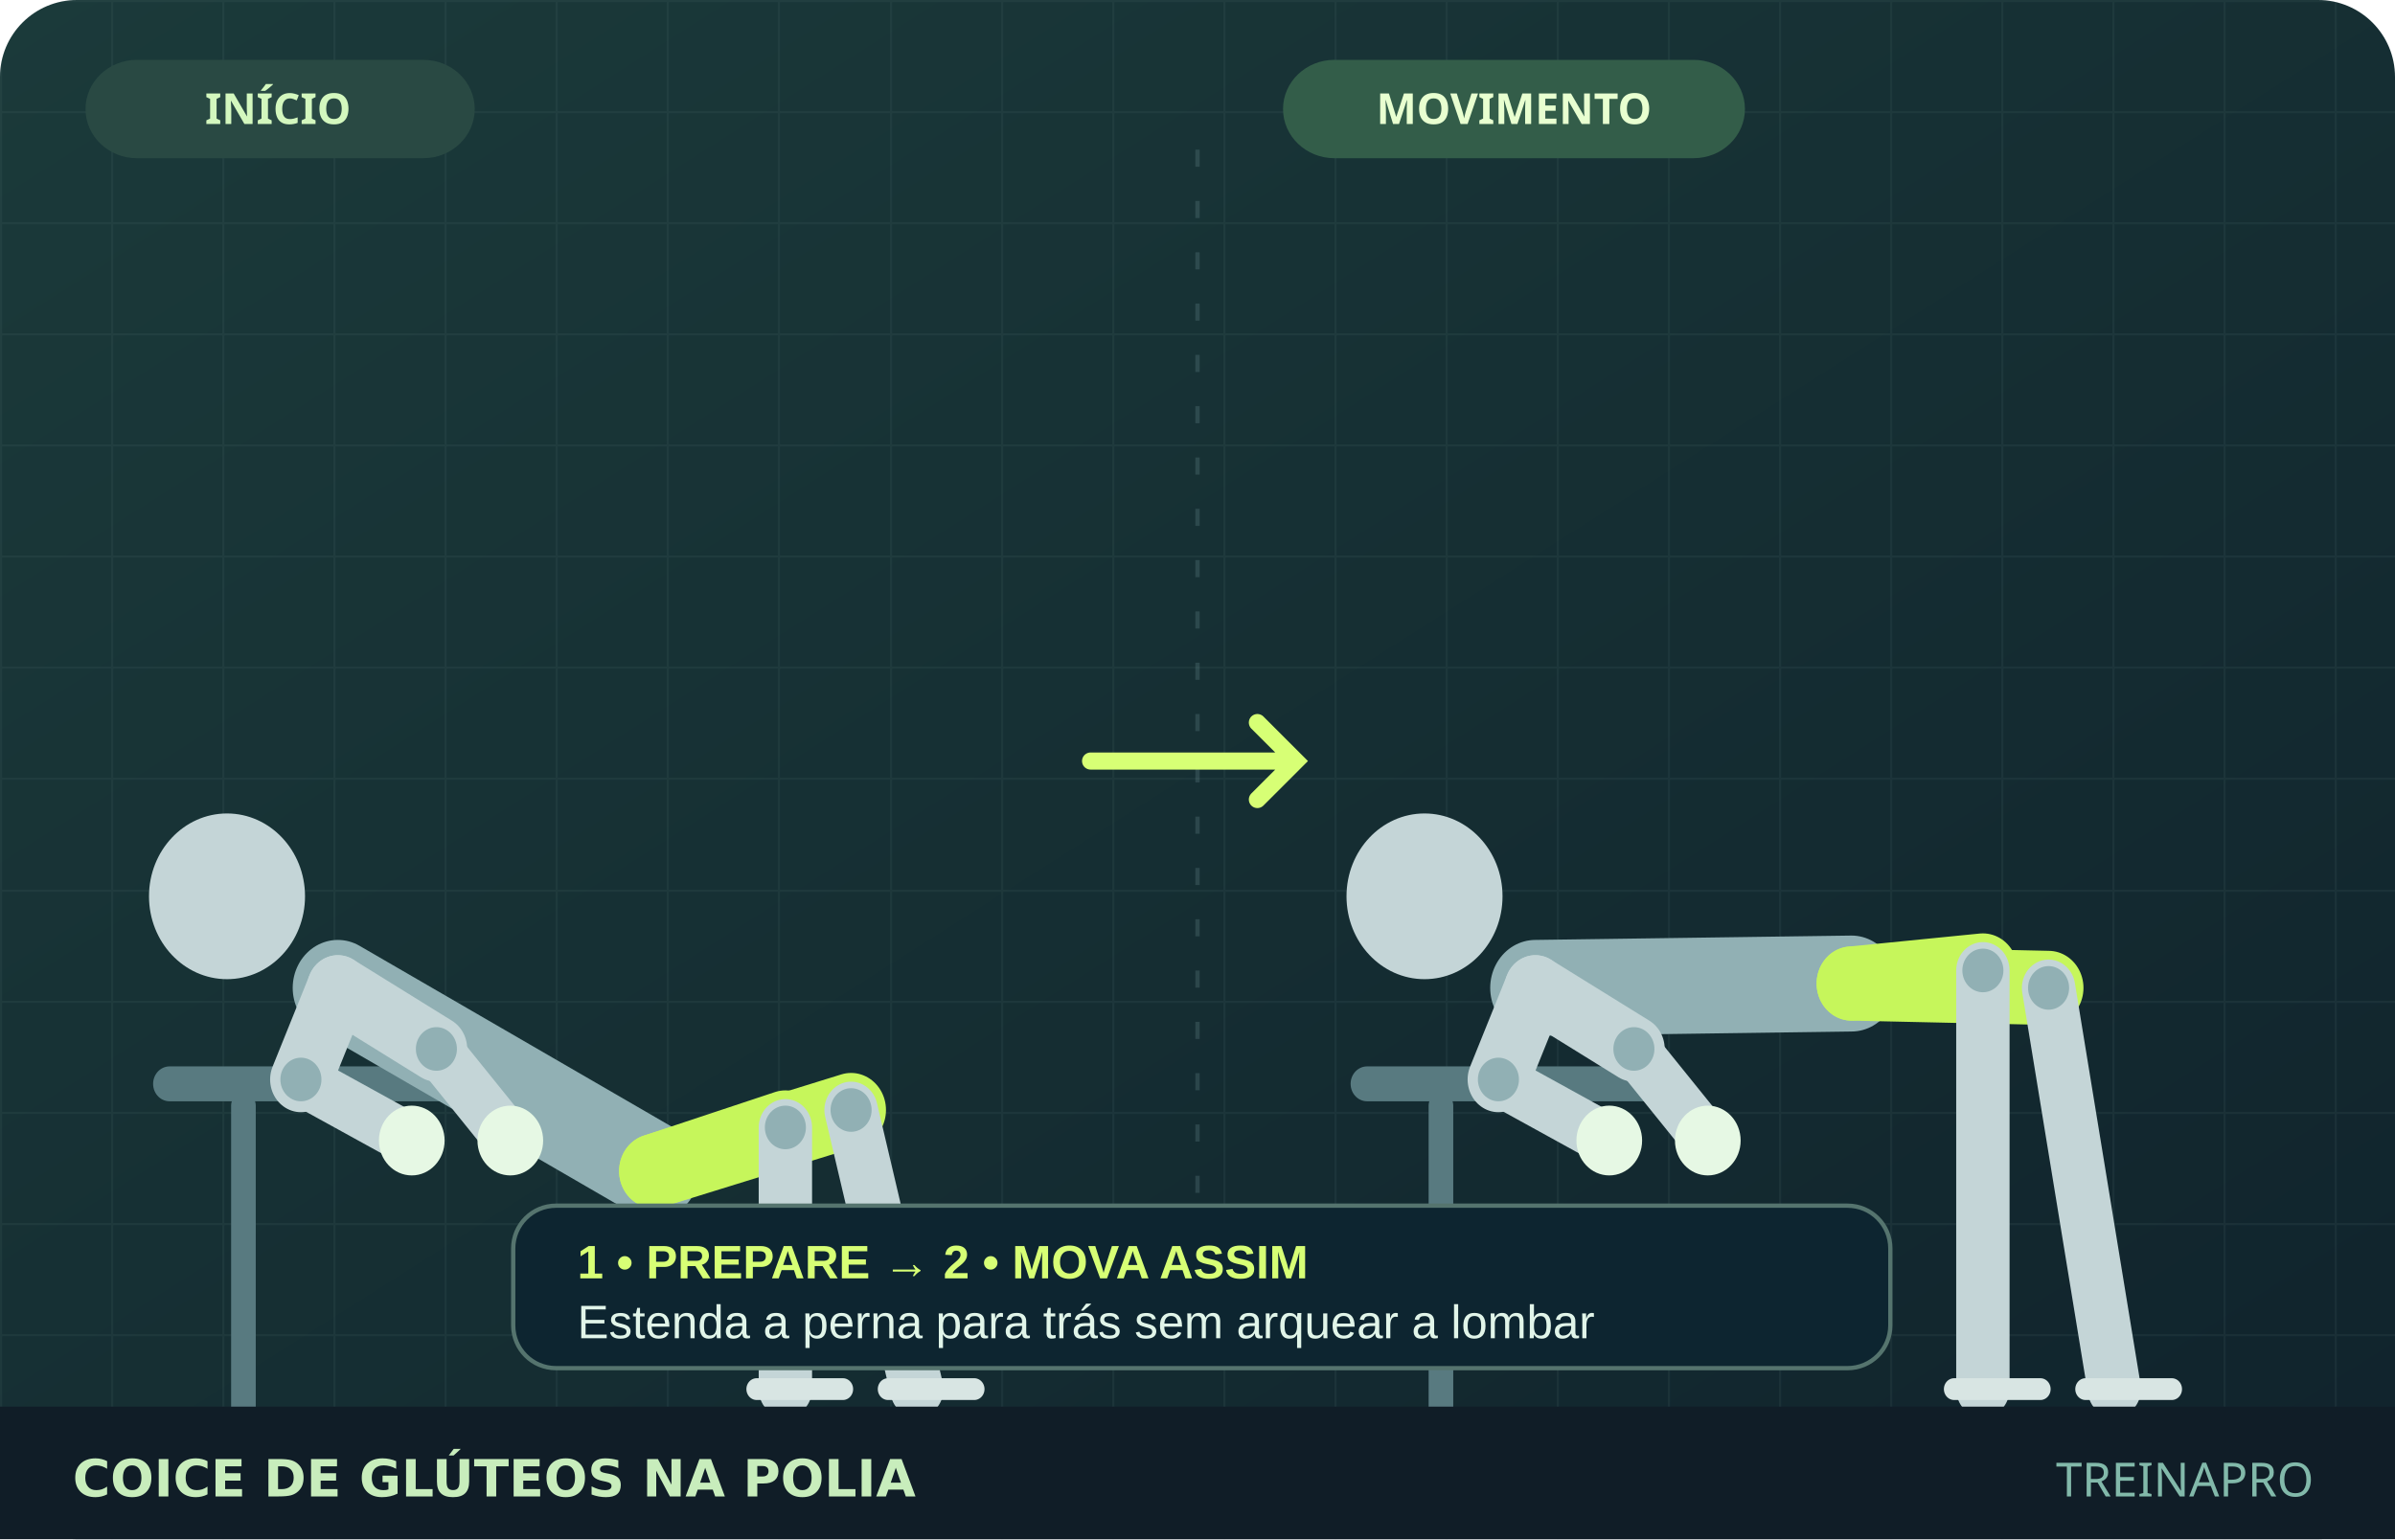
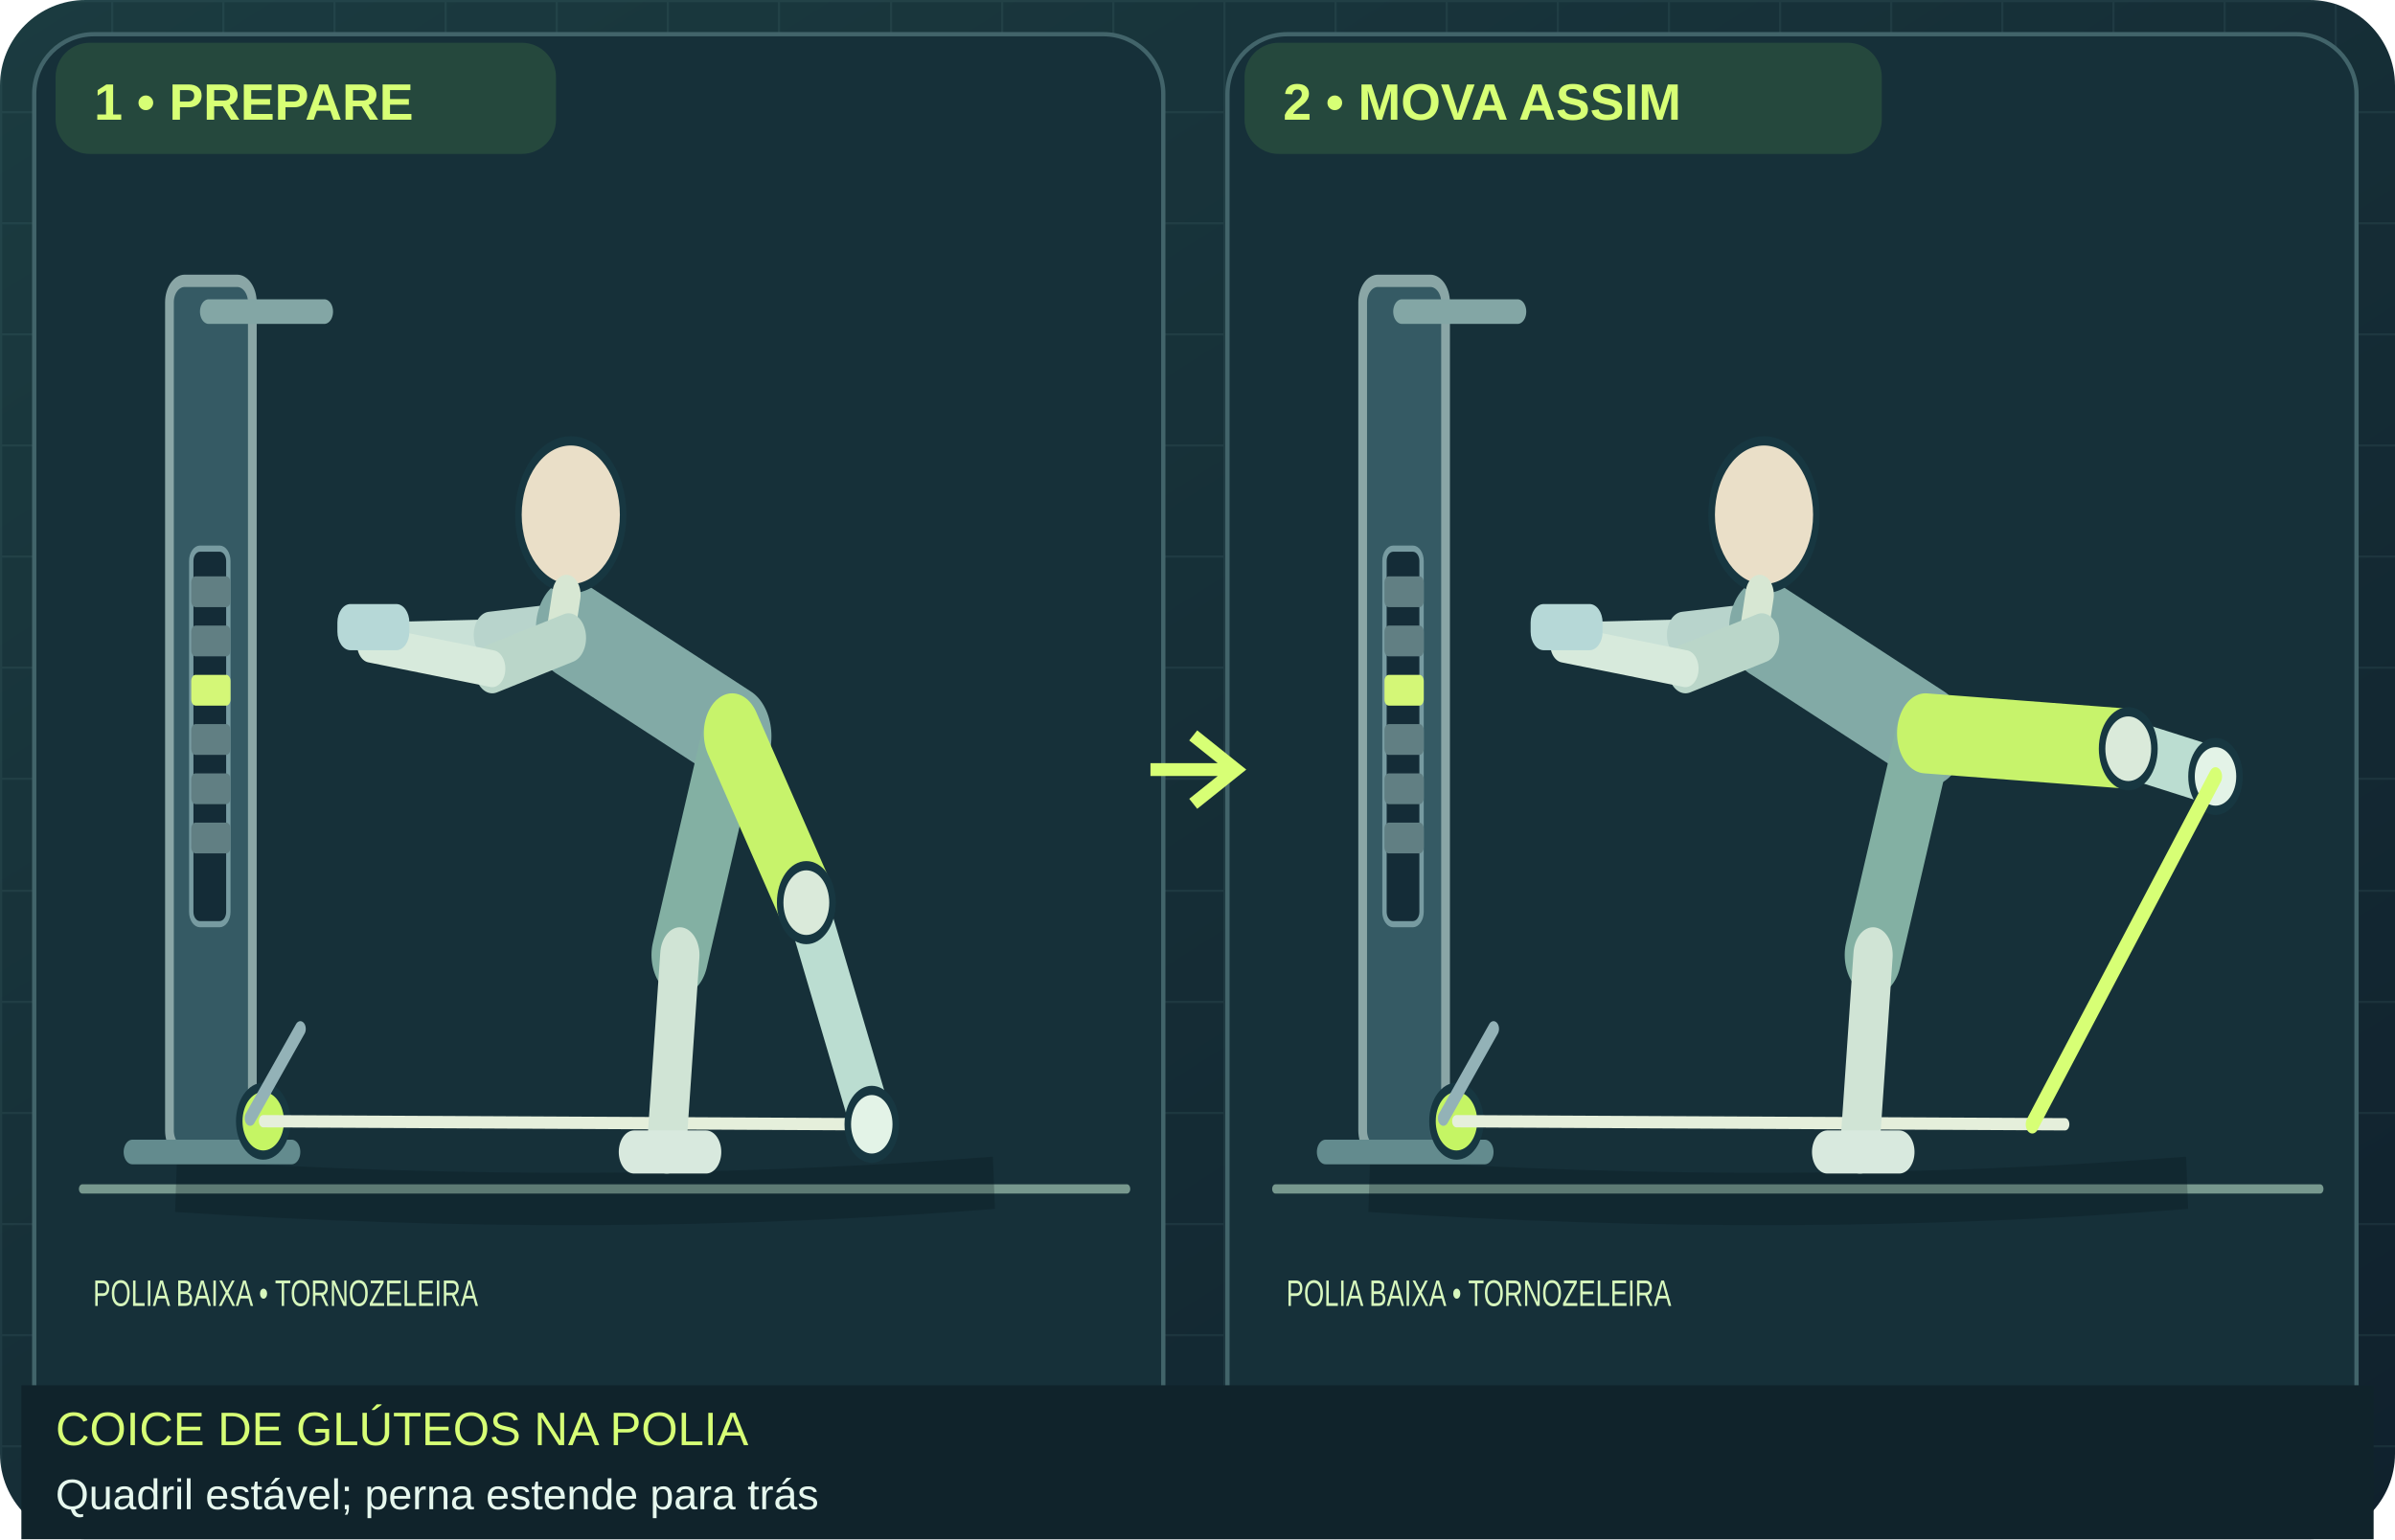
<svg xmlns="http://www.w3.org/2000/svg" viewBox="0 0 560 360" role="img" aria-labelledby="title desc">
  <defs>
-     <linearGradient id="bg" x1="0" y1="0" x2="1" y2="1">
-       <stop stop-color="#1b3a3a" />
-       <stop offset="1" stop-color="#10232c" />
+     <linearGradient id="bg" x1="0" x2="1" y1="0" y2="1">
+       <stop stop-color="#1b3b40" />
+       <stop offset="1" stop-color="#10212d" />
    </linearGradient>
    <pattern id="grid" width="26" height="26" patternUnits="userSpaceOnUse">
-       <path d="M26 0H0V26" stroke="#527477" opacity=".13" fill="none" />
+       <path d="M26 0H0V26" stroke="#74a5a2" stroke-opacity=".1" fill="none" />
    </pattern>
  </defs>
-   <rect width="560" height="360" rx="18" fill="url(#bg)" />
-   <rect width="560" height="360" rx="18" fill="url(#grid)" />
-   <path d="M280 35V315" stroke="#709297" stroke-dasharray="4 8" opacity=".25" />
-   <rect x="20" y="14" rx="12" width="91" height="23" fill="#294943" />
-   <text x="65" y="29" fill="#d3f7be" text-anchor="middle" font-size="10" font-family="sans-serif" font-weight="bold">INÍCIO</text>
-   <rect x="300" y="14" rx="12" width="108" height="23" fill="#335d49" />
-   <text x="354" y="29" fill="#e8ffd0" text-anchor="middle" font-size="10" font-family="sans-serif" font-weight="bold">MOVIMENTO</text>
-   <g transform="translate(7 24) scale(.96 1.02)">
-     <line x1="34" y1="225" x2="106" y2="225" stroke="#587a80" stroke-width="8" stroke-linecap="round" />
-     <line x1="52" y1="230" x2="52" y2="310" stroke="#587a80" stroke-width="6" stroke-linecap="round" />
-     <line x1="165" y1="303" x2="243" y2="303" stroke="#587a80" stroke-width="4" stroke-linecap="round" />
-     <line x1="75" y1="203" x2="152" y2="245" stroke="#91b0b4" stroke-width="22" stroke-linecap="round" />
-     <line x1="152" y1="245" x2="200" y2="231" stroke="#c6f65b" stroke-width="17" stroke-linecap="round" />
-     <line x1="200" y1="231" x2="216" y2="295" stroke="#c4d5d7" stroke-width="13" stroke-linecap="round" />
-     <line x1="152" y1="245" x2="184" y2="235" stroke="#c6f65b" stroke-width="17" stroke-linecap="round" />
-     <line x1="184" y1="235" x2="184" y2="295" stroke="#c4d5d7" stroke-width="13" stroke-linecap="round" />
-     <line x1="75" y1="203" x2="66" y2="224" stroke="#c4d5d7" stroke-width="15" stroke-linecap="round" />
-     <line x1="66" y1="224" x2="93" y2="238" stroke="#c4d5d7" stroke-width="12" stroke-linecap="round" />
-     <line x1="75" y1="203" x2="99" y2="217" stroke="#c4d5d7" stroke-width="15" stroke-linecap="round" />
-     <line x1="99" y1="217" x2="117" y2="238" stroke="#c4d5d7" stroke-width="12" stroke-linecap="round" />
-     <circle cx="48" cy="182" r="19" fill="#c4d5d7" />
-     <circle cx="66" cy="224" r="5" fill="#91b0b4" />
-     <circle cx="99" cy="217" r="5" fill="#91b0b4" />
-     <circle cx="200" cy="231" r="5" fill="#91b0b4" />
-     <circle cx="184" cy="235" r="5" fill="#91b0b4" />
-     <circle cx="93" cy="238" r="8" fill="#e6f8e4" />
-     <circle cx="117" cy="238" r="8" fill="#e6f8e4" />
-     <line x1="209" y1="295" x2="230" y2="295" stroke="#d8e5e3" stroke-width="5" stroke-linecap="round" />
-     <line x1="177" y1="295" x2="198" y2="295" stroke="#d8e5e3" stroke-width="5" stroke-linecap="round" />
+   <rect width="100%" height="100%" fill="url(#bg)" rx="20" />
+   <rect width="100%" height="100%" fill="url(#grid)" rx="20" />
+   <rect x="8" y="8" width="264" height="343" rx="14" fill="#163039" stroke="#42646a" />
+   <rect x="287" y="8" width="264" height="343" rx="14" fill="#163039" stroke="#42646a" />
+   <g transform="translate(8 16) scale(.51 .72)">
+     <path d="M22 364H501" stroke="#77988e" stroke-width="3" stroke-linecap="round" />
+     <path d="M65 363Q260 372 440 362" stroke="#020c12" stroke-width="17" opacity=".22" />
+     <rect x="62" y="69" width="38" height="283" rx="7" fill="#355a64" stroke="#8aa6a6" stroke-width="4" />
+     <rect x="72" y="156" width="17" height="122" rx="4" fill="#142c37" stroke="#779ba1" stroke-width="2" />
+     <rect x="72" y="165" width="18" height="10" rx="2" fill="#617f83" />
+     <rect x="72" y="181" width="18" height="10" rx="2" fill="#617f83" />
+     <rect x="72" y="197" width="18" height="10" rx="2" fill="#d4f777" />
+     <rect x="72" y="213" width="18" height="10" rx="2" fill="#617f83" />
+     <rect x="72" y="229" width="18" height="10" rx="2" fill="#617f83" />
+     <rect x="72" y="245" width="18" height="10" rx="2" fill="#617f83" />
+     <line x1="45" y1="352" x2="118" y2="352" stroke="#638b8e" stroke-width="8" stroke-linecap="round" />
+     <line x1="80" y1="79" x2="133" y2="79" stroke="#83a6a5" stroke-width="8" stroke-linecap="round" />
+     <circle cx="105" cy="342" r="11" fill="#c5f564" stroke="#173741" stroke-width="3" />
+     <line x1="99" y1="341" x2="122" y2="312" stroke="#93b2b7" stroke-width="5" stroke-linecap="round" />
+     <line x1="105" y1="342" x2="384" y2="343" stroke="#e5efdb" stroke-width="4" stroke-linecap="round" />
+     <line x1="153" y1="185" x2="209" y2="184" stroke="#c9e1d7" stroke-width="10" stroke-linecap="round" />
+     <line x1="209" y1="184" x2="245" y2="181" stroke="#b8d4cc" stroke-width="15" stroke-linecap="round" />
+     <line x1="246" y1="182" x2="322" y2="217" stroke="#82aaa6" stroke-width="32" stroke-linecap="round" />
+     <line x1="319" y1="218" x2="296" y2="288" stroke="#83b0a3" stroke-width="26" stroke-linecap="round" />
+     <line x1="296" y1="288" x2="290" y2="350" stroke="#d0e4d5" stroke-width="18" stroke-linecap="round" />
+     <line x1="275" y1="352" x2="308" y2="352" stroke="#d8e9de" stroke-width="14" stroke-linecap="round" />
+     <line x1="320" y1="216" x2="354" y2="271" stroke="#c7f36b" stroke-width="26" stroke-linecap="round" />
+     <line x1="354" y1="271" x2="384" y2="343" stroke="#bbddd1" stroke-width="19" stroke-linecap="round" />
+     <circle cx="354" cy="271" r="12" fill="#daeada" stroke="#173741" stroke-width="3" />
+     <circle cx="384" cy="343" r="11" fill="#e3f3e7" stroke="#173741" stroke-width="3" />
+     <circle cx="246" cy="145" r="24" fill="#eadfc8" stroke="#173741" stroke-width="3" />
+     <line x1="244" y1="171" x2="241" y2="185" stroke="#d7e7d3" stroke-width="13" stroke-linecap="round" />
+     <line x1="245" y1="185" x2="210" y2="195" stroke="#bad6c9" stroke-width="16" stroke-linecap="round" />
+     <line x1="210" y1="195" x2="154" y2="187" stroke="#d7eadc" stroke-width="12" stroke-linecap="round" />
+     <rect x="139" y="174" width="33" height="15" rx="6" fill="#b6d8d7" />
+     <text x="27" y="402" font-family="Arial,sans-serif" font-size="12" fill="#d7f7bd">POLIA BAIXA • TORNOZELEIRA</text>
  </g>
-   <g transform="translate(287 24) scale(.96 1.02)">
-     <line x1="34" y1="225" x2="106" y2="225" stroke="#587a80" stroke-width="8" stroke-linecap="round" />
-     <line x1="52" y1="230" x2="52" y2="310" stroke="#587a80" stroke-width="6" stroke-linecap="round" />
-     <line x1="165" y1="303" x2="243" y2="303" stroke="#587a80" stroke-width="4" stroke-linecap="round" />
-     <line x1="75" y1="203" x2="152" y2="202" stroke="#91b0b4" stroke-width="22" stroke-linecap="round" />
-     <line x1="152" y1="202" x2="200" y2="203" stroke="#c6f65b" stroke-width="17" stroke-linecap="round" />
-     <line x1="200" y1="203" x2="216" y2="295" stroke="#c4d5d7" stroke-width="13" stroke-linecap="round" />
-     <line x1="152" y1="202" x2="184" y2="199" stroke="#c6f65b" stroke-width="17" stroke-linecap="round" />
-     <line x1="184" y1="199" x2="184" y2="295" stroke="#c4d5d7" stroke-width="13" stroke-linecap="round" />
-     <line x1="75" y1="203" x2="66" y2="224" stroke="#c4d5d7" stroke-width="15" stroke-linecap="round" />
-     <line x1="66" y1="224" x2="93" y2="238" stroke="#c4d5d7" stroke-width="12" stroke-linecap="round" />
-     <line x1="75" y1="203" x2="99" y2="217" stroke="#c4d5d7" stroke-width="15" stroke-linecap="round" />
-     <line x1="99" y1="217" x2="117" y2="238" stroke="#c4d5d7" stroke-width="12" stroke-linecap="round" />
-     <circle cx="48" cy="182" r="19" fill="#c4d5d7" />
-     <circle cx="66" cy="224" r="5" fill="#91b0b4" />
-     <circle cx="99" cy="217" r="5" fill="#91b0b4" />
-     <circle cx="200" cy="203" r="5" fill="#91b0b4" />
-     <circle cx="184" cy="199" r="5" fill="#91b0b4" />
-     <circle cx="93" cy="238" r="8" fill="#e6f8e4" />
-     <circle cx="117" cy="238" r="8" fill="#e6f8e4" />
-     <line x1="209" y1="295" x2="230" y2="295" stroke="#d8e5e3" stroke-width="5" stroke-linecap="round" />
-     <line x1="177" y1="295" x2="198" y2="295" stroke="#d8e5e3" stroke-width="5" stroke-linecap="round" />
+   <g transform="translate(287 16) scale(.51 .72)">
+     <path d="M22 364H501" stroke="#77988e" stroke-width="3" stroke-linecap="round" />
+     <path d="M65 363Q260 372 440 362" stroke="#020c12" stroke-width="17" opacity=".22" />
+     <rect x="62" y="69" width="38" height="283" rx="7" fill="#355a64" stroke="#8aa6a6" stroke-width="4" />
+     <rect x="72" y="156" width="17" height="122" rx="4" fill="#142c37" stroke="#779ba1" stroke-width="2" />
+     <rect x="72" y="165" width="18" height="10" rx="2" fill="#617f83" />
+     <rect x="72" y="181" width="18" height="10" rx="2" fill="#617f83" />
+     <rect x="72" y="197" width="18" height="10" rx="2" fill="#d4f777" />
+     <rect x="72" y="213" width="18" height="10" rx="2" fill="#617f83" />
+     <rect x="72" y="229" width="18" height="10" rx="2" fill="#617f83" />
+     <rect x="72" y="245" width="18" height="10" rx="2" fill="#617f83" />
+     <line x1="45" y1="352" x2="118" y2="352" stroke="#638b8e" stroke-width="8" stroke-linecap="round" />
+     <line x1="80" y1="79" x2="133" y2="79" stroke="#83a6a5" stroke-width="8" stroke-linecap="round" />
+     <circle cx="105" cy="342" r="11" fill="#c5f564" stroke="#173741" stroke-width="3" />
+     <line x1="99" y1="341" x2="122" y2="312" stroke="#93b2b7" stroke-width="5" stroke-linecap="round" />
+     <line x1="105" y1="342" x2="384" y2="343" stroke="#e5efdb" stroke-width="4" stroke-linecap="round" />
+     <line x1="153" y1="185" x2="209" y2="184" stroke="#c9e1d7" stroke-width="10" stroke-linecap="round" />
+     <line x1="209" y1="184" x2="245" y2="181" stroke="#b8d4cc" stroke-width="15" stroke-linecap="round" />
+     <line x1="246" y1="182" x2="322" y2="217" stroke="#82aaa6" stroke-width="32" stroke-linecap="round" />
+     <line x1="319" y1="218" x2="296" y2="288" stroke="#83b0a3" stroke-width="26" stroke-linecap="round" />
+     <line x1="296" y1="288" x2="290" y2="350" stroke="#d0e4d5" stroke-width="18" stroke-linecap="round" />
+     <line x1="275" y1="352" x2="308" y2="352" stroke="#d8e9de" stroke-width="14" stroke-linecap="round" />
+     <line x1="320" y1="216" x2="413" y2="221" stroke="#c7f36b" stroke-width="26" stroke-linecap="round" />
+     <line x1="413" y1="221" x2="453" y2="230" stroke="#bbddd1" stroke-width="19" stroke-linecap="round" />
+     <circle cx="413" cy="221" r="12" fill="#daeada" stroke="#173741" stroke-width="3" />
+     <circle cx="453" cy="230" r="11" fill="#e3f3e7" stroke="#173741" stroke-width="3" />
+     <line x1="369" y1="343" x2="453" y2="230" stroke="#d7ff75" stroke-width="6" stroke-linecap="round" />
+     <circle cx="246" cy="145" r="24" fill="#eadfc8" stroke="#173741" stroke-width="3" />
+     <line x1="244" y1="171" x2="241" y2="185" stroke="#d7e7d3" stroke-width="13" stroke-linecap="round" />
+     <line x1="245" y1="185" x2="210" y2="195" stroke="#bad6c9" stroke-width="16" stroke-linecap="round" />
+     <line x1="210" y1="195" x2="154" y2="187" stroke="#d7eadc" stroke-width="12" stroke-linecap="round" />
+     <rect x="139" y="174" width="33" height="15" rx="6" fill="#b6d8d7" />
+     <text x="27" y="402" font-family="Arial,sans-serif" font-size="12" fill="#d7f7bd">POLIA BAIXA • TORNOZELEIRA</text>
  </g>
-   <rect x="0" y="329" width="560" height="31" fill="#101d27" />
-   <text x="17" y="350" font-size="12" font-family="DejaVu Sans, sans-serif" font-weight="700" fill="#c8edbc">COICE DE GLÚTEOS NA POLIA</text>
-   <text x="541" y="350" font-size="11" font-family="sans-serif" text-anchor="end" fill="#82b9aa">TREINAPRO</text>
-   <g aria-hidden="true">
-     <path d="M255 178H303m-9-9 9 9-9 9" stroke="#d7ff75" stroke-width="4" fill="none" stroke-linecap="round" />
-     <rect x="120" y="282" rx="10" width="322" height="38" fill="#0d2530" stroke="#55746e" />
-     <text x="135" y="299" font-family="Arial,sans-serif" font-size="11" font-weight="bold" fill="#d7ff75">1 • PREPARE → 2 • MOVA ASSIM</text>
-     <text x="135" y="313" font-family="Arial,sans-serif" font-size="11" fill="#e1f5e9">Estenda a perna para trás sem arquear a lombar</text>
-   </g>
+   <rect x="13" y="10" width="117" height="26" rx="8" fill="#25483d" />
+   <text x="22" y="28" font-size="12" font-family="Arial,sans-serif" fill="#d7ff75" font-weight="700">1 • PREPARE</text>
+   <rect x="291" y="10" width="149" height="26" rx="8" fill="#25483d" />
+   <text x="300" y="28" font-size="12" font-family="Arial,sans-serif" fill="#d7ff75" font-weight="700">2 • MOVA ASSIM</text>
+   <path d="M269 180h20m-10-8 10 8-10 8" stroke="#d7ff75" stroke-width="3" fill="none" />
+   <rect x="5" y="324" width="550" height="36" fill="#10232b" />
+   <text x="13" y="338" font-size="11" font-family="Arial,sans-serif" fill="#d7ff75">COICE DE GLÚTEOS NA POLIA</text>
+   <text x="13" y="353" font-size="10" font-family="Arial,sans-serif" fill="#e6f7ee">Quadril estável; perna estende para trás</text>
</svg>
